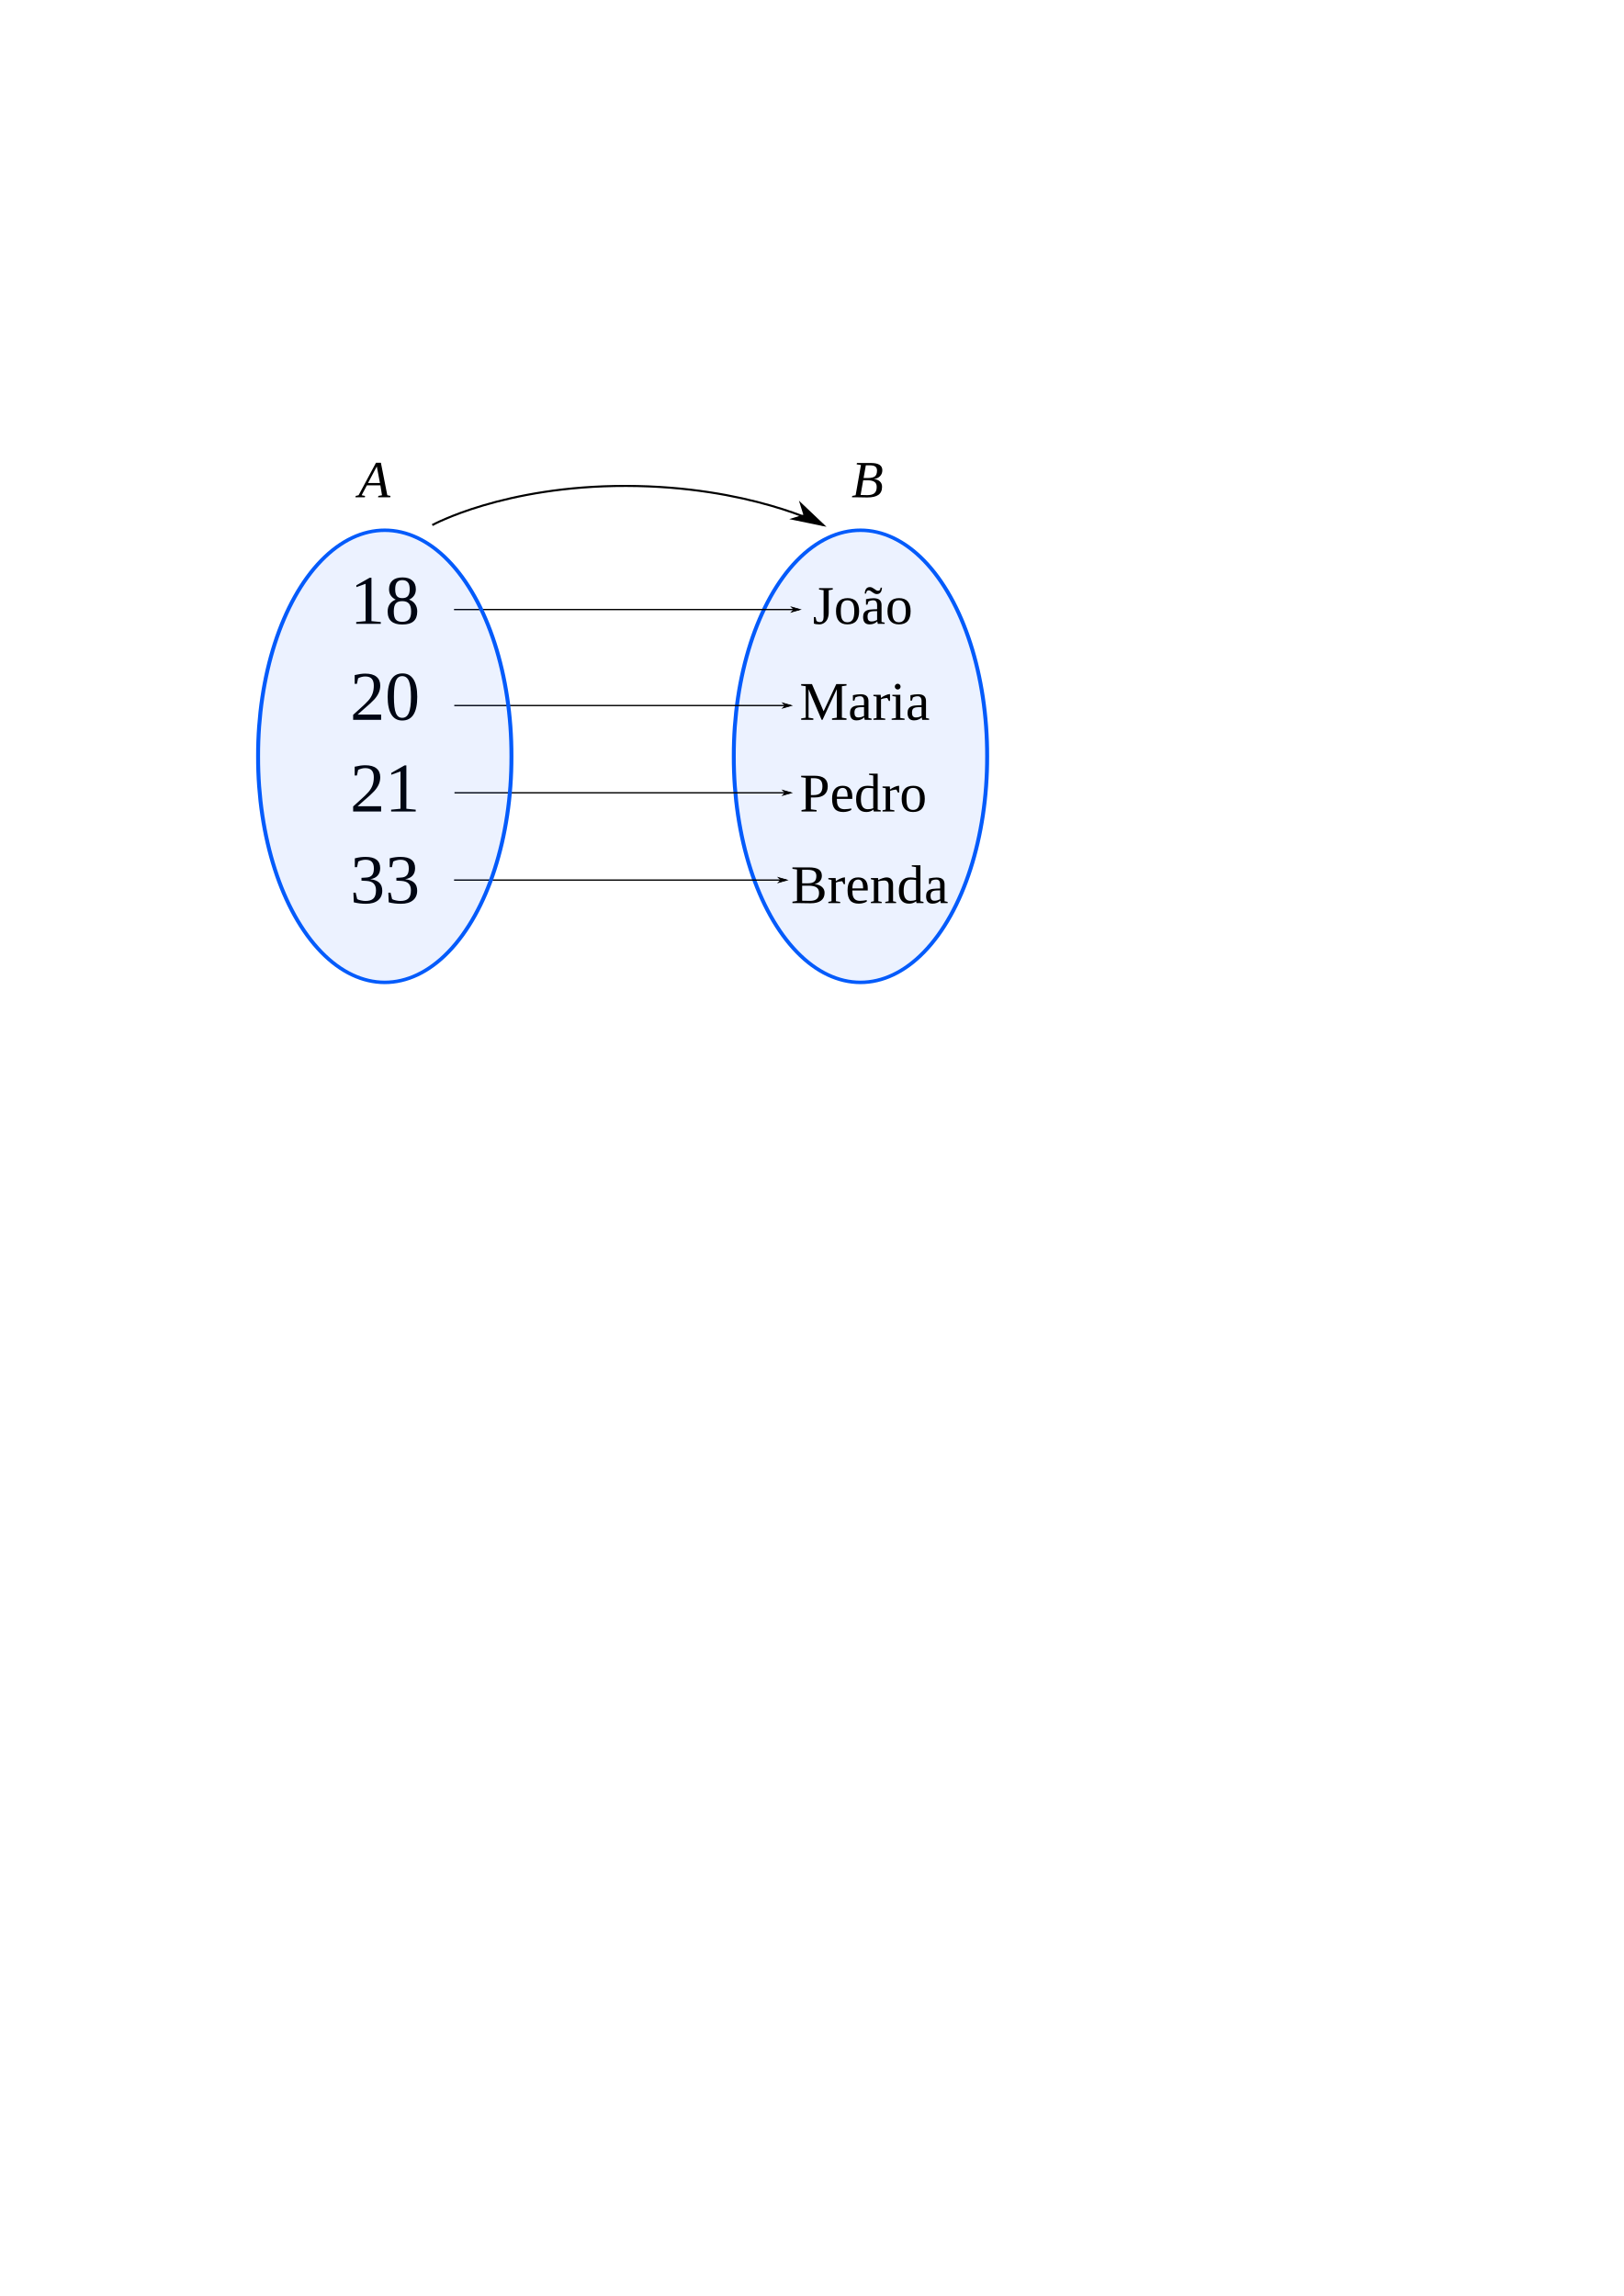
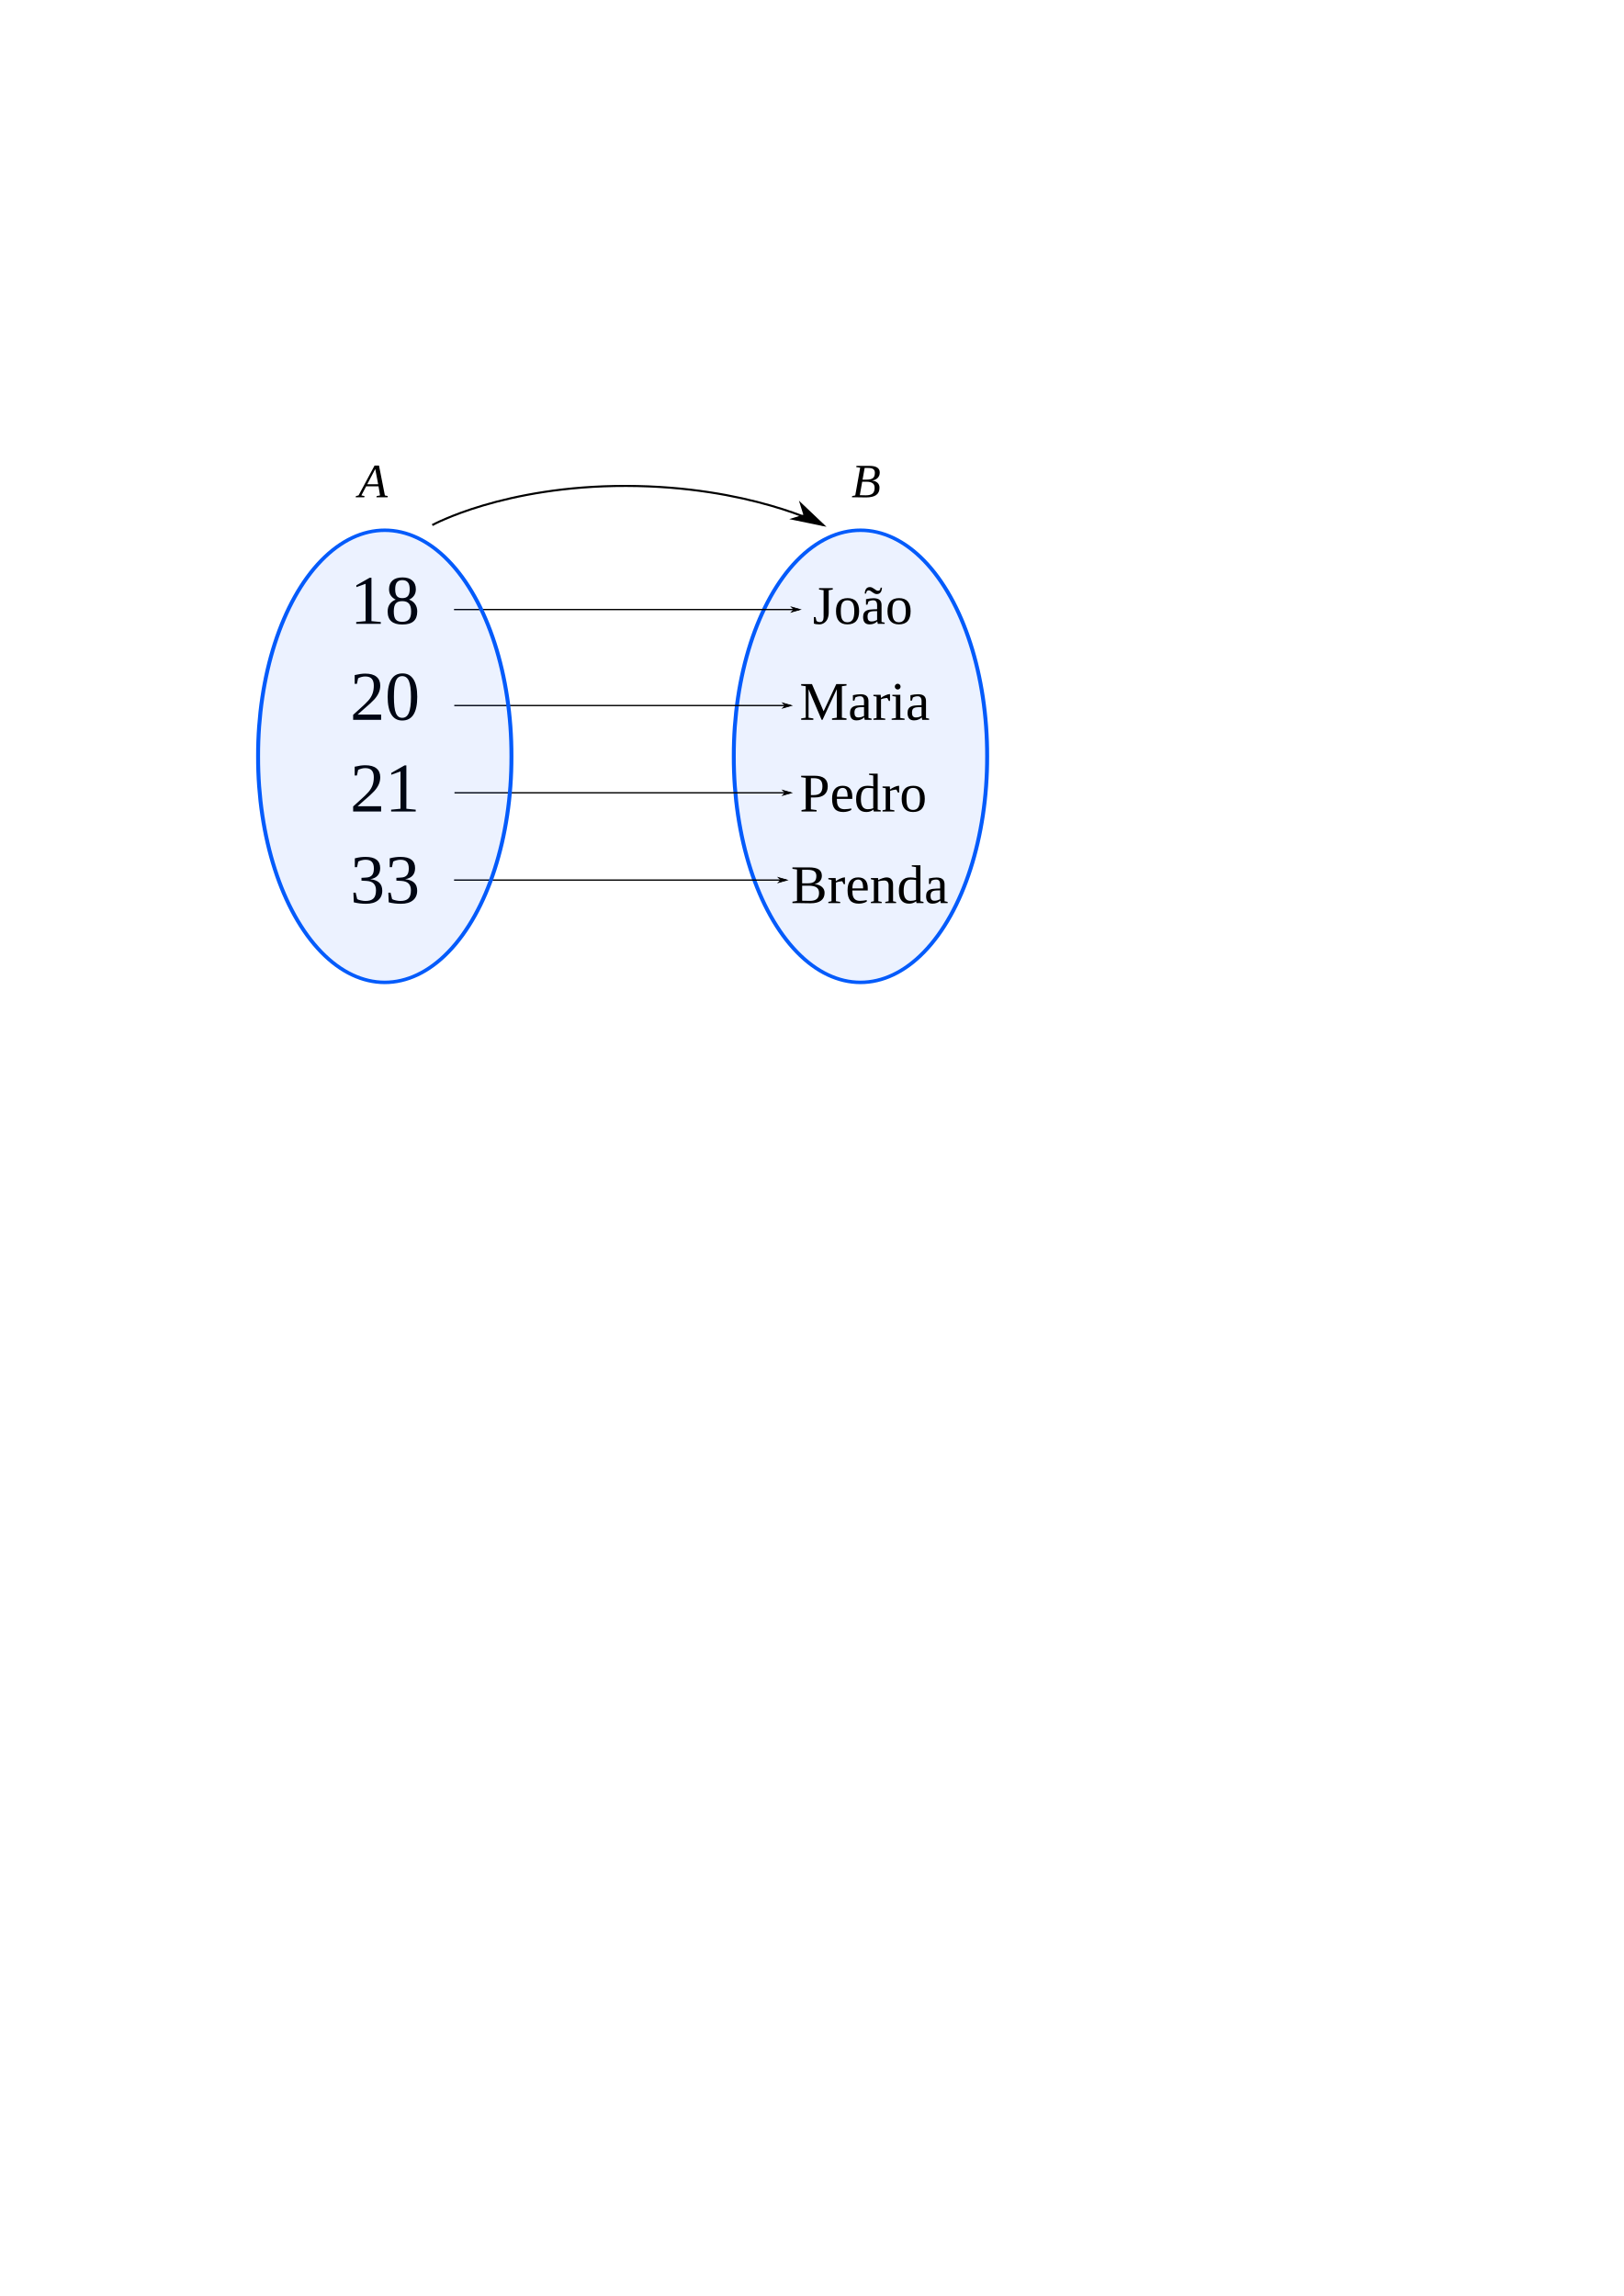
<svg xmlns="http://www.w3.org/2000/svg" xmlns:ns1="http://www.openswatchbook.org/uri/2009/osb" width="744.094" height="1052.362" id="svg2" version="1.1">
  <defs id="defs4">
    <marker orient="auto" refY="0.0" refX="0.0" id="Arrow1Mend" style="overflow:visible;">
      <path id="path5271" d="M 0.0,0.0 L 5.0,-5.0 L -12.5,0.0 L 5.0,5.0 L 0.0,0.0 z " style="fill-rule:evenodd;stroke:#000000;stroke-width:1.0pt;marker-start:none;" transform="scale(0.4) rotate(180) translate(10,0)" />
    </marker>
    <marker orient="auto" refY="0.0" refX="0.0" id="Arrow1Lend" style="overflow:visible;">
      <path id="path5265" d="M 0.0,0.0 L 5.0,-5.0 L -12.5,0.0 L 5.0,5.0 L 0.0,0.0 z " style="fill-rule:evenodd;stroke:#000000;stroke-width:1.0pt;marker-start:none;" transform="scale(0.8) rotate(180) translate(12.5,0)" />
    </marker>
    <linearGradient id="linearGradient5205" ns1:paint="solid">
      <stop style="stop-color:#055bfb;stop-opacity:1;" offset="0" id="stop5207" />
    </linearGradient>
  </defs>
  <g id="layer1">
    <text xml:space="preserve" style="font-size:24px;font-style:normal;font-variant:normal;font-weight:bold;font-stretch:normal;line-height:125%;letter-spacing:0px;word-spacing:0px;fill:#000000;fill-opacity:1;stroke:none;font-family:Andalus;-inkscape-font-specification:Andalus Bold" x="160.429" y="285.934" id="text5213">
      <tspan id="tspan5215" x="160.429" y="285.934" style="font-size:32px;font-style:normal;font-variant:normal;font-weight:normal;font-stretch:normal;font-family:Times New Roman;-inkscape-font-specification:Times New Roman">18</tspan>
    </text>
    <text id="text5227" y="329.934" x="160.429" style="font-size:24px;font-style:normal;font-variant:normal;font-weight:bold;font-stretch:normal;line-height:125%;letter-spacing:0px;word-spacing:0px;fill:#000000;fill-opacity:1;stroke:none;font-family:Andalus;-inkscape-font-specification:Andalus Bold" xml:space="preserve">
      <tspan style="font-size:32px;font-style:normal;font-variant:normal;font-weight:normal;font-stretch:normal;font-family:Times New Roman;-inkscape-font-specification:Times New Roman" y="329.934" x="160.429" id="tspan5229">20</tspan>
    </text>
    <text xml:space="preserve" style="font-size:24px;font-style:normal;font-variant:normal;font-weight:bold;font-stretch:normal;line-height:125%;letter-spacing:0px;word-spacing:0px;fill:#000000;fill-opacity:1;stroke:none;font-family:Andalus;-inkscape-font-specification:Andalus Bold" x="160.429" y="371.934" id="text5231">
      <tspan id="tspan5233" x="160.429" y="371.934" style="font-size:32px;font-style:normal;font-variant:normal;font-weight:normal;font-stretch:normal;font-family:Times New Roman;-inkscape-font-specification:Times New Roman">21</tspan>
    </text>
    <text id="text5235" y="413.934" x="160.429" style="font-size:24px;font-style:normal;font-variant:normal;font-weight:bold;font-stretch:normal;line-height:125%;letter-spacing:0px;word-spacing:0px;fill:#000000;fill-opacity:1;stroke:none;font-family:Andalus;-inkscape-font-specification:Andalus Bold" xml:space="preserve">
      <tspan style="font-size:32px;font-style:normal;font-variant:normal;font-weight:normal;font-stretch:normal;font-family:Times New Roman;-inkscape-font-specification:Times New Roman" y="413.934" x="160.429" id="tspan5237">33</tspan>
    </text>
    <path transform="matrix(1.128801,0,0,0.9995179,193.5609,-0.8964488)" d="m 229.286,347.719 a 51.429,103.214 0 1 1 -102.857,0 51.429,103.214 0 1 1 102.857,0 z" id="path5239" style="fill:#055bfb;fill-opacity:0.076;stroke:#045bfb;stroke-width:1.6;stroke-miterlimit:4;stroke-opacity:1;stroke-dasharray:none" />
    <text id="text5241" y="285.934" x="372.429" style="font-size:25px;font-style:normal;font-variant:normal;font-weight:bold;font-stretch:normal;line-height:125%;letter-spacing:0px;word-spacing:0px;fill:#000000;fill-opacity:1;stroke:none;font-family:Times New Roman;-inkscape-font-specification:Times New Roman" xml:space="preserve">
      <tspan style="font-size:25px;font-style:normal;font-variant:normal;font-weight:normal;font-stretch:normal;font-family:Times New Roman;-inkscape-font-specification:Times New Roman" y="285.934" x="372.429" id="tspan5243">João</tspan>
    </text>
    <text xml:space="preserve" style="font-size:25px;font-style:normal;font-variant:normal;font-weight:bold;font-stretch:normal;line-height:125%;letter-spacing:0px;word-spacing:0px;fill:#000000;fill-opacity:1;stroke:none;font-family:Times New Roman;-inkscape-font-specification:Times New Roman" x="366.429" y="329.934" id="text5245">
      <tspan id="tspan5247" x="366.429" y="329.934" style="font-size:25px;font-style:normal;font-variant:normal;font-weight:normal;font-stretch:normal;font-family:Times New Roman;-inkscape-font-specification:Times New Roman">Maria</tspan>
    </text>
    <text id="text5249" y="371.934" x="366.429" style="font-size:25px;font-style:normal;font-variant:normal;font-weight:bold;font-stretch:normal;line-height:125%;letter-spacing:0px;word-spacing:0px;fill:#000000;fill-opacity:1;stroke:none;font-family:Times New Roman;-inkscape-font-specification:Times New Roman" xml:space="preserve">
      <tspan style="font-size:25px;font-style:normal;font-variant:normal;font-weight:normal;font-stretch:normal;font-family:Times New Roman;-inkscape-font-specification:Times New Roman" y="371.934" x="366.429" id="tspan5251">Pedro</tspan>
    </text>
    <text xml:space="preserve" style="font-size:25px;font-style:normal;font-variant:normal;font-weight:bold;font-stretch:normal;line-height:125%;letter-spacing:0px;word-spacing:0px;fill:#000000;fill-opacity:1;stroke:none;font-family:Times New Roman;-inkscape-font-specification:Times New Roman" x="362.429" y="413.934" id="text5253">
      <tspan id="tspan5255" x="362.429" y="413.934" style="font-size:25px;font-style:normal;font-variant:normal;font-weight:normal;font-stretch:normal;font-family:Times New Roman;-inkscape-font-specification:Times New Roman">Brenda</tspan>
    </text>
    <path style="fill:none;stroke:#000000;stroke-width:0.942px;stroke-linecap:butt;stroke-linejoin:miter;stroke-opacity:1;marker-end:url(#Arrow1Lend)" d="m 198.107,240.664 c 0,0 32.719,-18.057 88.859,-17.943 56.139,0.113 90.161,17.881 90.161,17.881" id="path5257" />
    <path style="fill:none;stroke:#000000;stroke-width:0.6;stroke-linecap:butt;stroke-linejoin:miter;stroke-miterlimit:4;stroke-opacity:1;stroke-dasharray:none;marker-end:url(#Arrow1Mend)" d="m 208.064,279.38 158.166,0 0,0" id="path6075" />
    <path id="path6263" d="m 208.181,323.38 154.05,0 0,0" style="fill:none;stroke:#000000;stroke-width:0.6;stroke-linecap:butt;stroke-linejoin:miter;stroke-miterlimit:4;stroke-opacity:1;stroke-dasharray:none;marker-end:url(#Arrow1Mend)" />
    <path style="fill:none;stroke:#000000;stroke-width:0.6;stroke-linecap:butt;stroke-linejoin:miter;stroke-miterlimit:4;stroke-opacity:1;stroke-dasharray:none;marker-end:url(#Arrow1Mend)" d="m 208.279,363.38 153.951,0 0,0" id="path6265" />
    <path id="path6267" d="m 208.083,403.38 152.148,0 0,0" style="fill:none;stroke:#000000;stroke-width:0.6;stroke-linecap:butt;stroke-linejoin:miter;stroke-miterlimit:4;stroke-opacity:1;stroke-dasharray:none;marker-end:url(#Arrow1Mend)" />
    <path style="fill:#055bfb;fill-opacity:0.076;stroke:#045bfb;stroke-width:1.6;stroke-miterlimit:4;stroke-opacity:1;stroke-dasharray:none" id="path6271" d="m 229.286,347.719 a 51.429,103.214 0 1 1 -102.857,0 51.429,103.214 0 1 1 102.857,0 z" transform="matrix(1.128801,0,0,0.9995179,-24.43914,-0.8964488)" />
-     <text xml:space="preserve" style="font-size:24px;font-style:italic;font-variant:normal;font-weight:normal;font-stretch:normal;text-indent:0;text-align:start;text-decoration:none;line-height:125%;letter-spacing:0px;word-spacing:0px;text-transform:none;direction:ltr;block-progression:tb;writing-mode:lr-tb;text-anchor:start;baseline-shift:baseline;color:#000000;fill:#000000;fill-opacity:1;fill-rule:nonzero;stroke:none;stroke-width:1px;marker:none;visibility:visible;display:inline;overflow:visible;enable-background:accumulate;font-family:Times New Roman;-inkscape-font-specification:'Times New Roman, Italic'" x="164.206" y="227.932" id="text3014">
+     <text xml:space="preserve" style="font-size:22px;font-style:italic;font-variant:normal;font-weight:normal;font-stretch:normal;text-indent:0;text-align:start;text-decoration:none;line-height:125%;letter-spacing:0px;word-spacing:0px;text-transform:none;direction:ltr;block-progression:tb;writing-mode:lr-tb;text-anchor:start;baseline-shift:baseline;color:#000000;fill:#000000;fill-opacity:1;fill-rule:nonzero;stroke:none;stroke-width:1px;marker:none;visibility:visible;display:inline;overflow:visible;enable-background:accumulate;font-family:Times New Roman;-inkscape-font-specification:'Times New Roman, Italic'" x="164.206" y="227.932" id="text3014">
      <tspan id="tspan3016" x="164.206" y="227.932">A</tspan>
    </text>
-     <text id="text3039" y="227.932" x="390.206" style="font-size:24px;font-style:italic;font-variant:normal;font-weight:normal;font-stretch:normal;text-indent:0;text-align:start;text-decoration:none;line-height:125%;letter-spacing:0px;word-spacing:0px;text-transform:none;direction:ltr;block-progression:tb;writing-mode:lr-tb;text-anchor:start;baseline-shift:baseline;color:#000000;fill:#000000;fill-opacity:1;fill-rule:nonzero;stroke:none;stroke-width:1px;marker:none;visibility:visible;display:inline;overflow:visible;enable-background:accumulate;font-family:Times New Roman;-inkscape-font-specification:'Times New Roman, Italic'" xml:space="preserve">
+     <text id="text3039" y="227.932" x="390.206" style="font-size:22px;font-style:italic;font-variant:normal;font-weight:normal;font-stretch:normal;text-indent:0;text-align:start;text-decoration:none;line-height:125%;letter-spacing:0px;word-spacing:0px;text-transform:none;direction:ltr;block-progression:tb;writing-mode:lr-tb;text-anchor:start;baseline-shift:baseline;color:#000000;fill:#000000;fill-opacity:1;fill-rule:nonzero;stroke:none;stroke-width:1px;marker:none;visibility:visible;display:inline;overflow:visible;enable-background:accumulate;font-family:Times New Roman;-inkscape-font-specification:'Times New Roman, Italic'" xml:space="preserve">
      <tspan y="227.932" x="390.206" id="tspan3041">B</tspan>
    </text>
  </g>
</svg>
